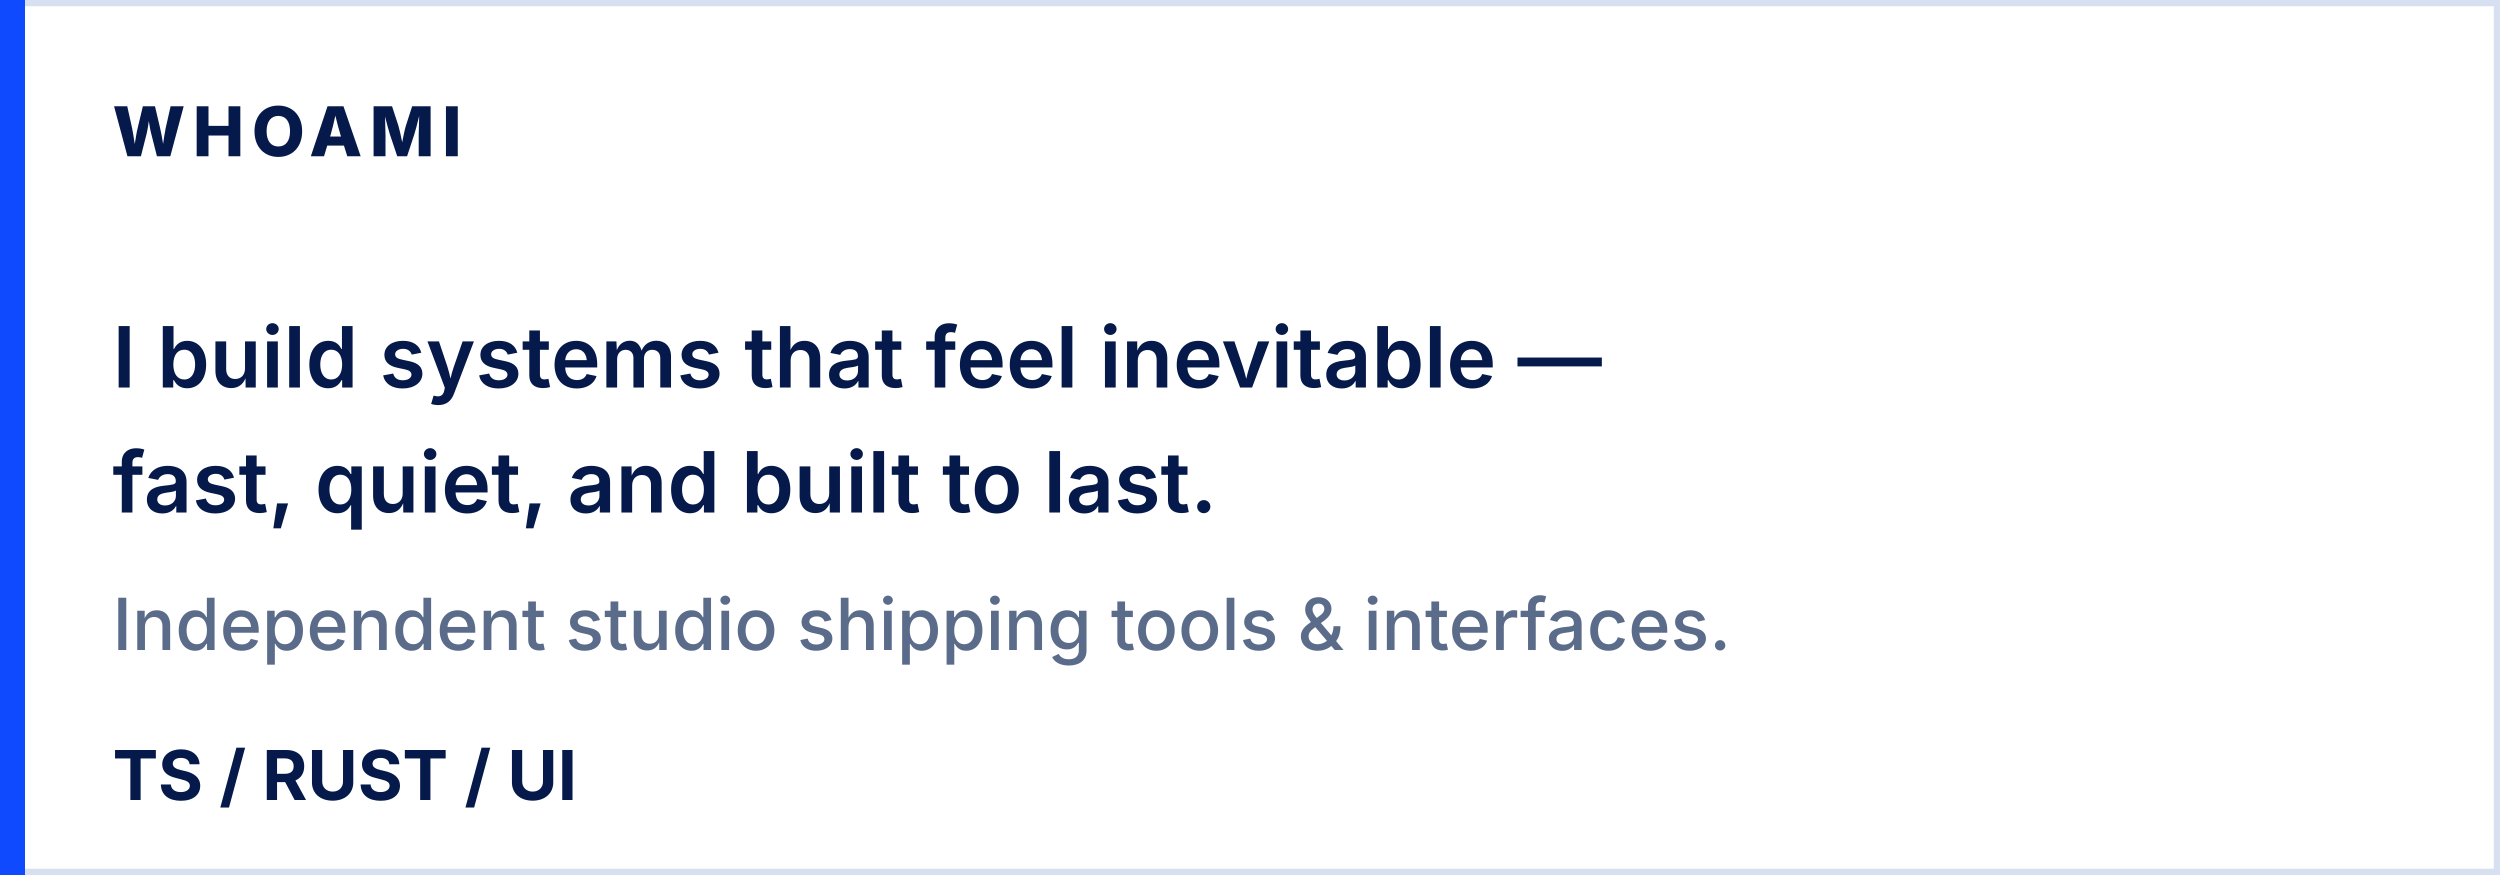
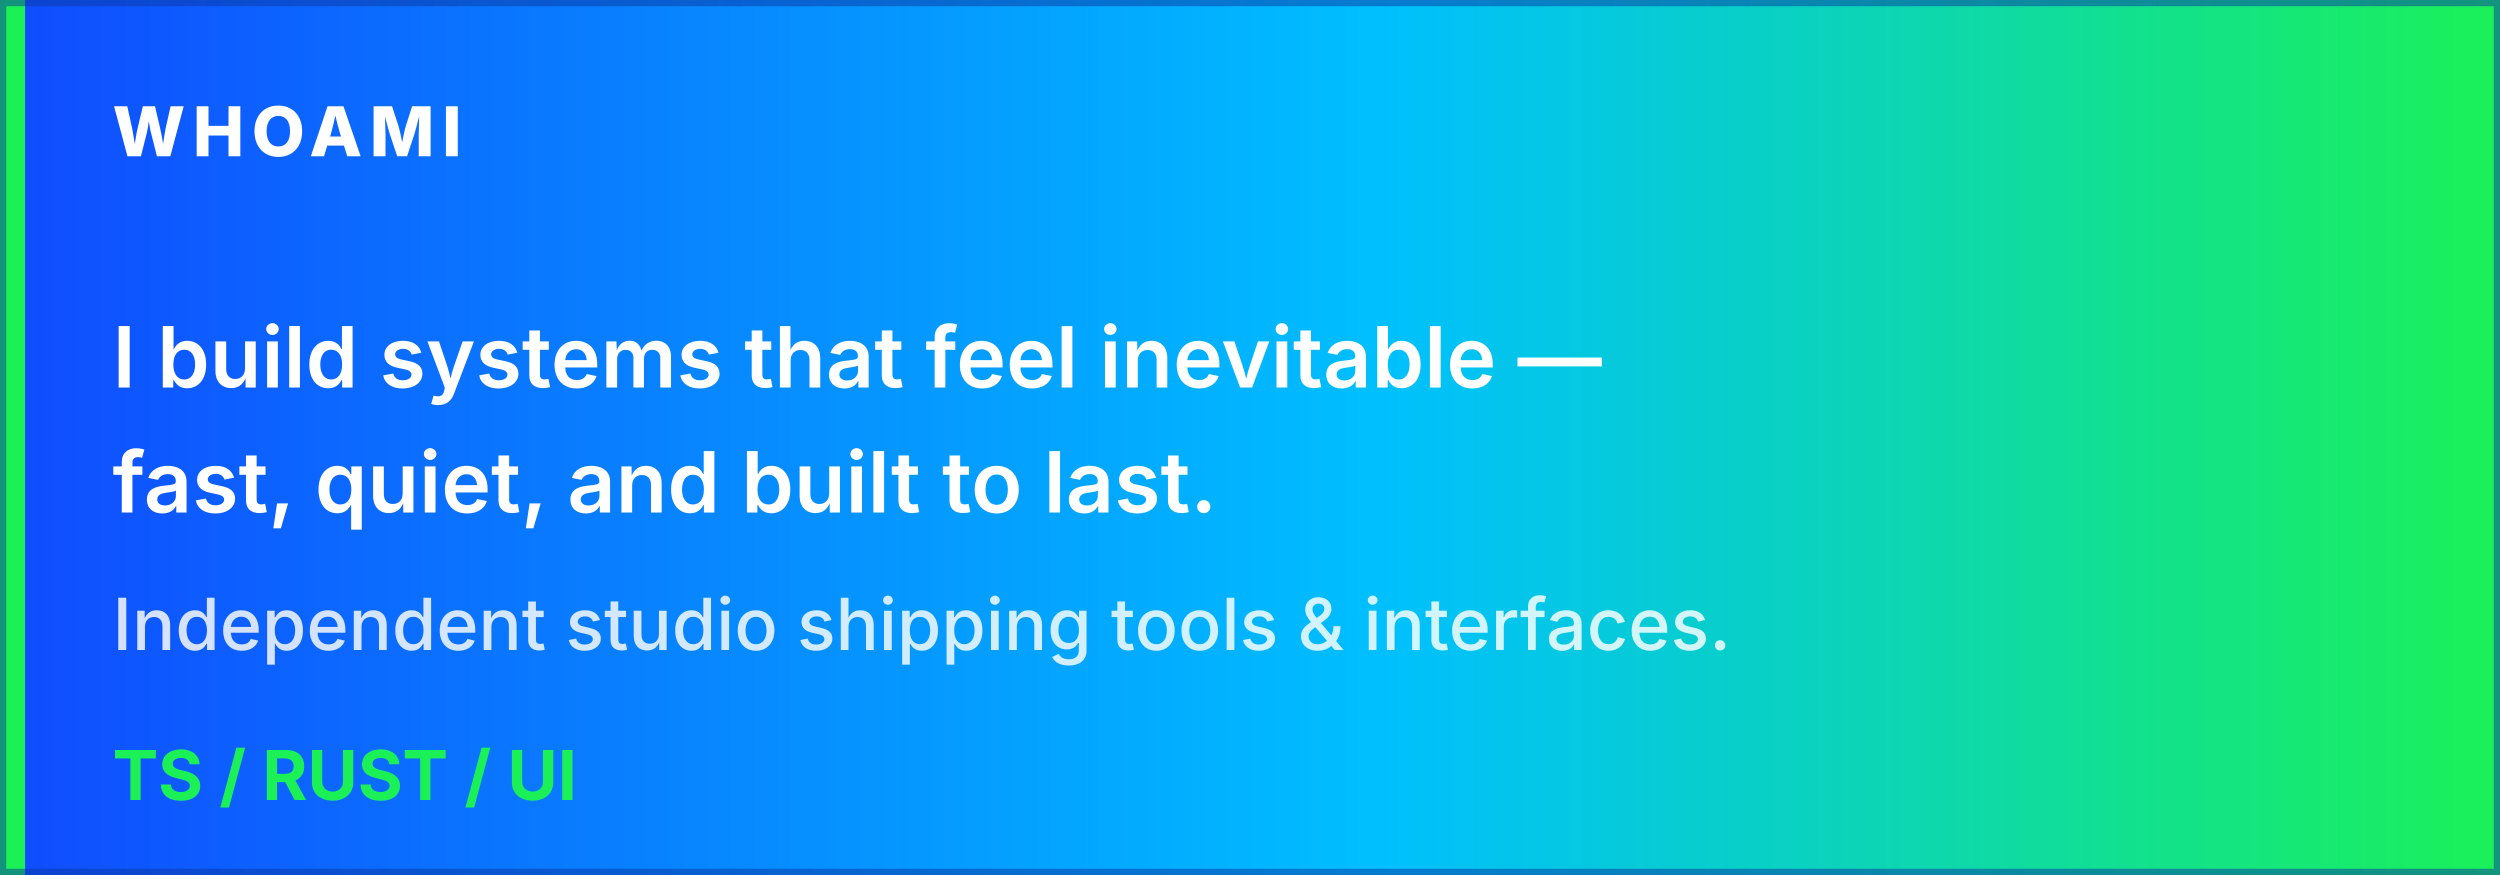
<svg xmlns="http://www.w3.org/2000/svg" width="400" height="140" viewBox="0 0 400 140" role="img">
-   <rect x="0.5" y="0.5" width="399" height="139" fill="#ffffff" stroke="#d6e0f0" />
-   <rect x="0" y="0" width="4" height="140" fill="#104AFF" />
-   <text x="18" y="25" font-family="'Inter','Helvetica Neue','Segoe UI',system-ui,Arial,sans-serif" font-size="11" font-weight="800" letter-spacing="1.2" fill="#051A4A">WHOAMI</text>
-   <text x="18" y="62" font-family="'Inter','Helvetica Neue','Segoe UI',system-ui,Arial,sans-serif" font-size="13.5" font-weight="600" fill="#051A4A">I build systems that feel inevitable —</text>
-   <text x="18" y="82" font-family="'Inter','Helvetica Neue','Segoe UI',system-ui,Arial,sans-serif" font-size="13.5" font-weight="600" fill="#051A4A">fast, quiet, and built to last.</text>
-   <text x="18" y="104" font-family="'Inter','Helvetica Neue','Segoe UI',system-ui,Arial,sans-serif" font-size="11.5" font-weight="500" fill="#5b6b8a">Independent studio shipping tools &amp; interfaces.</text>
-   <text x="18" y="128" font-family="'Inter','Helvetica Neue','Segoe UI',system-ui,Arial,sans-serif" font-size="11" font-weight="700" fill="#051A4A">TS / RUST / UI</text>
+   <defs>
+     <linearGradient id="bg" x1="0" y1="0" x2="1" y2="0">
+       <stop offset="0" stop-color="#104AFF" />
+       <stop offset="0.55" stop-color="#00BFFF" />
+       <stop offset="1" stop-color="#1BF157" />
+     </linearGradient>
+   </defs>
+   <rect x="0" y="0" width="400" height="140" fill="url(#bg)" />
+   <rect x="0" y="0" width="4" height="140" fill="#1BF157" />
+   <rect x="0.5" y="0.5" width="399" height="139" fill="none" stroke="#0B38A2" stroke-opacity="0.5" />
+   <text x="18" y="25" font-family="'Inter','Helvetica Neue','Segoe UI',system-ui,Arial,sans-serif" font-size="11" font-weight="800" letter-spacing="1.2" fill="#FFFFFF">WHOAMI</text>
+   <text x="18" y="62" font-family="'Inter','Helvetica Neue','Segoe UI',system-ui,Arial,sans-serif" font-size="13.5" font-weight="600" fill="#FFFFFF">I build systems that feel inevitable —</text>
+   <text x="18" y="82" font-family="'Inter','Helvetica Neue','Segoe UI',system-ui,Arial,sans-serif" font-size="13.5" font-weight="600" fill="#FFFFFF">fast, quiet, and built to last.</text>
+   <text x="18" y="104" font-family="'Inter','Helvetica Neue','Segoe UI',system-ui,Arial,sans-serif" font-size="11.5" font-weight="500" fill="#FFFFFF" fill-opacity="0.82">Independent studio shipping tools &amp; interfaces.</text>
+   <text x="18" y="128" font-family="'Inter','Helvetica Neue','Segoe UI',system-ui,Arial,sans-serif" font-size="11" font-weight="700" fill="#1BF157">TS / RUST / UI</text>
</svg>
